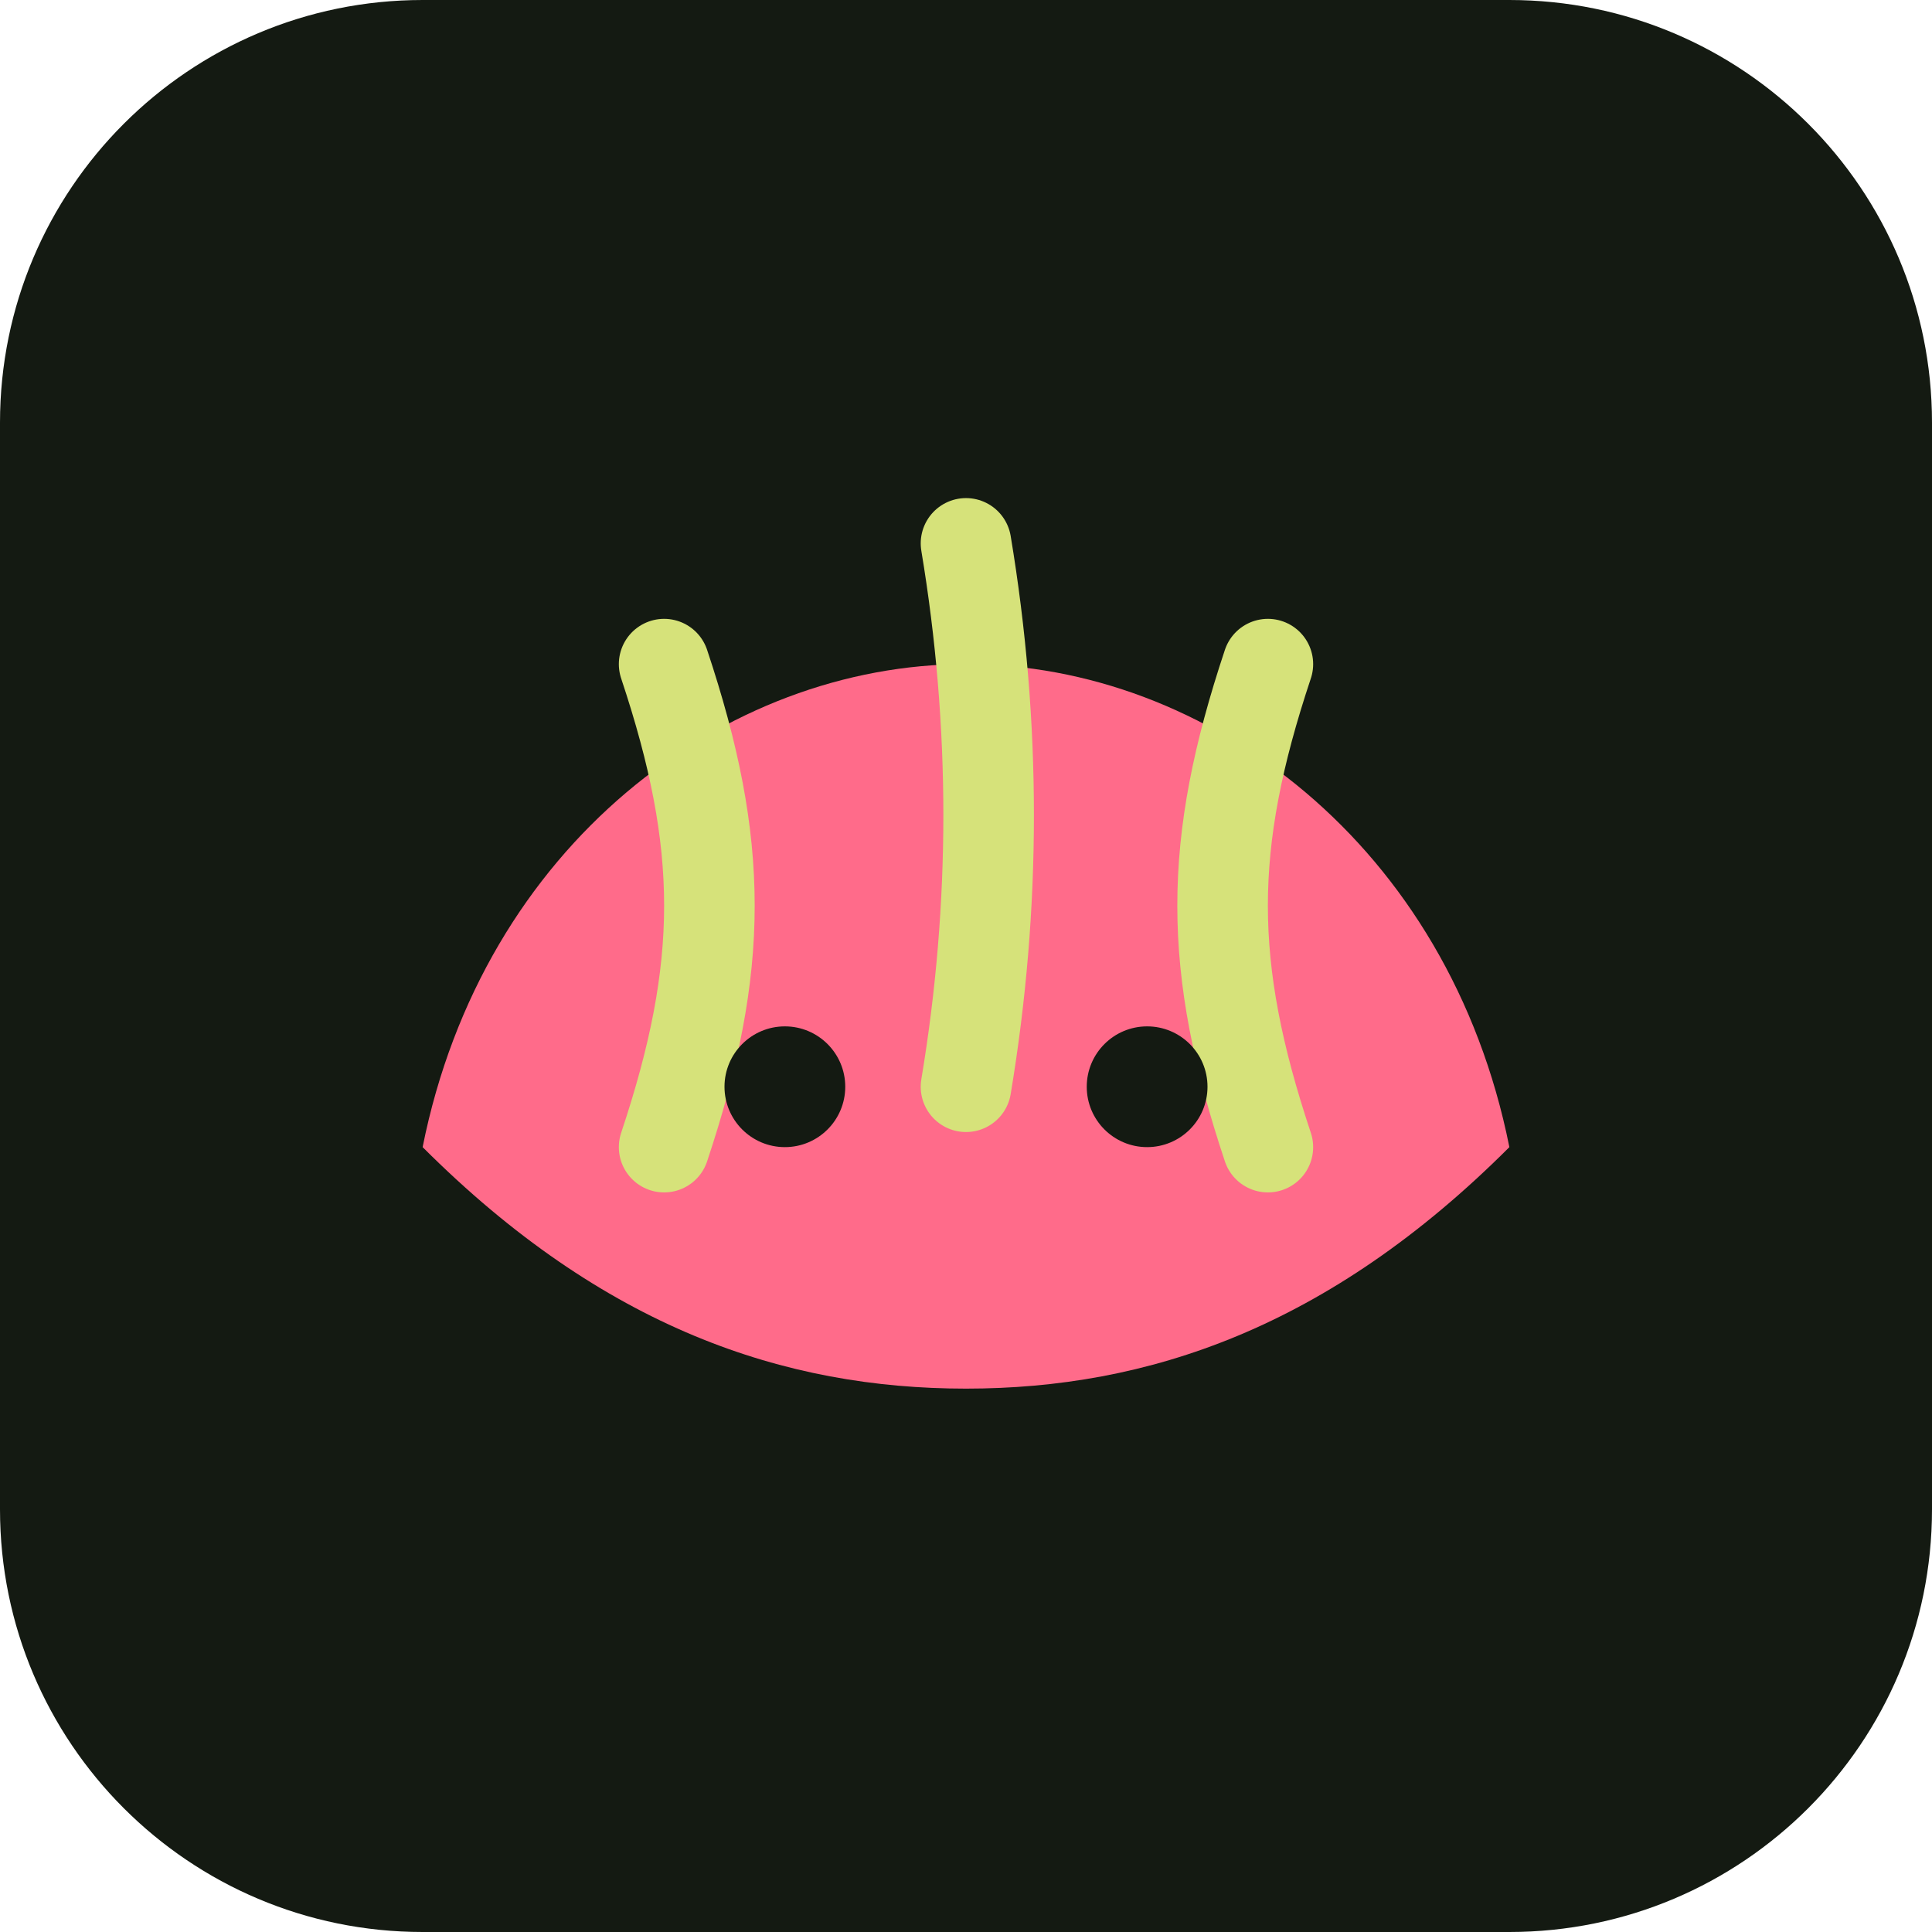
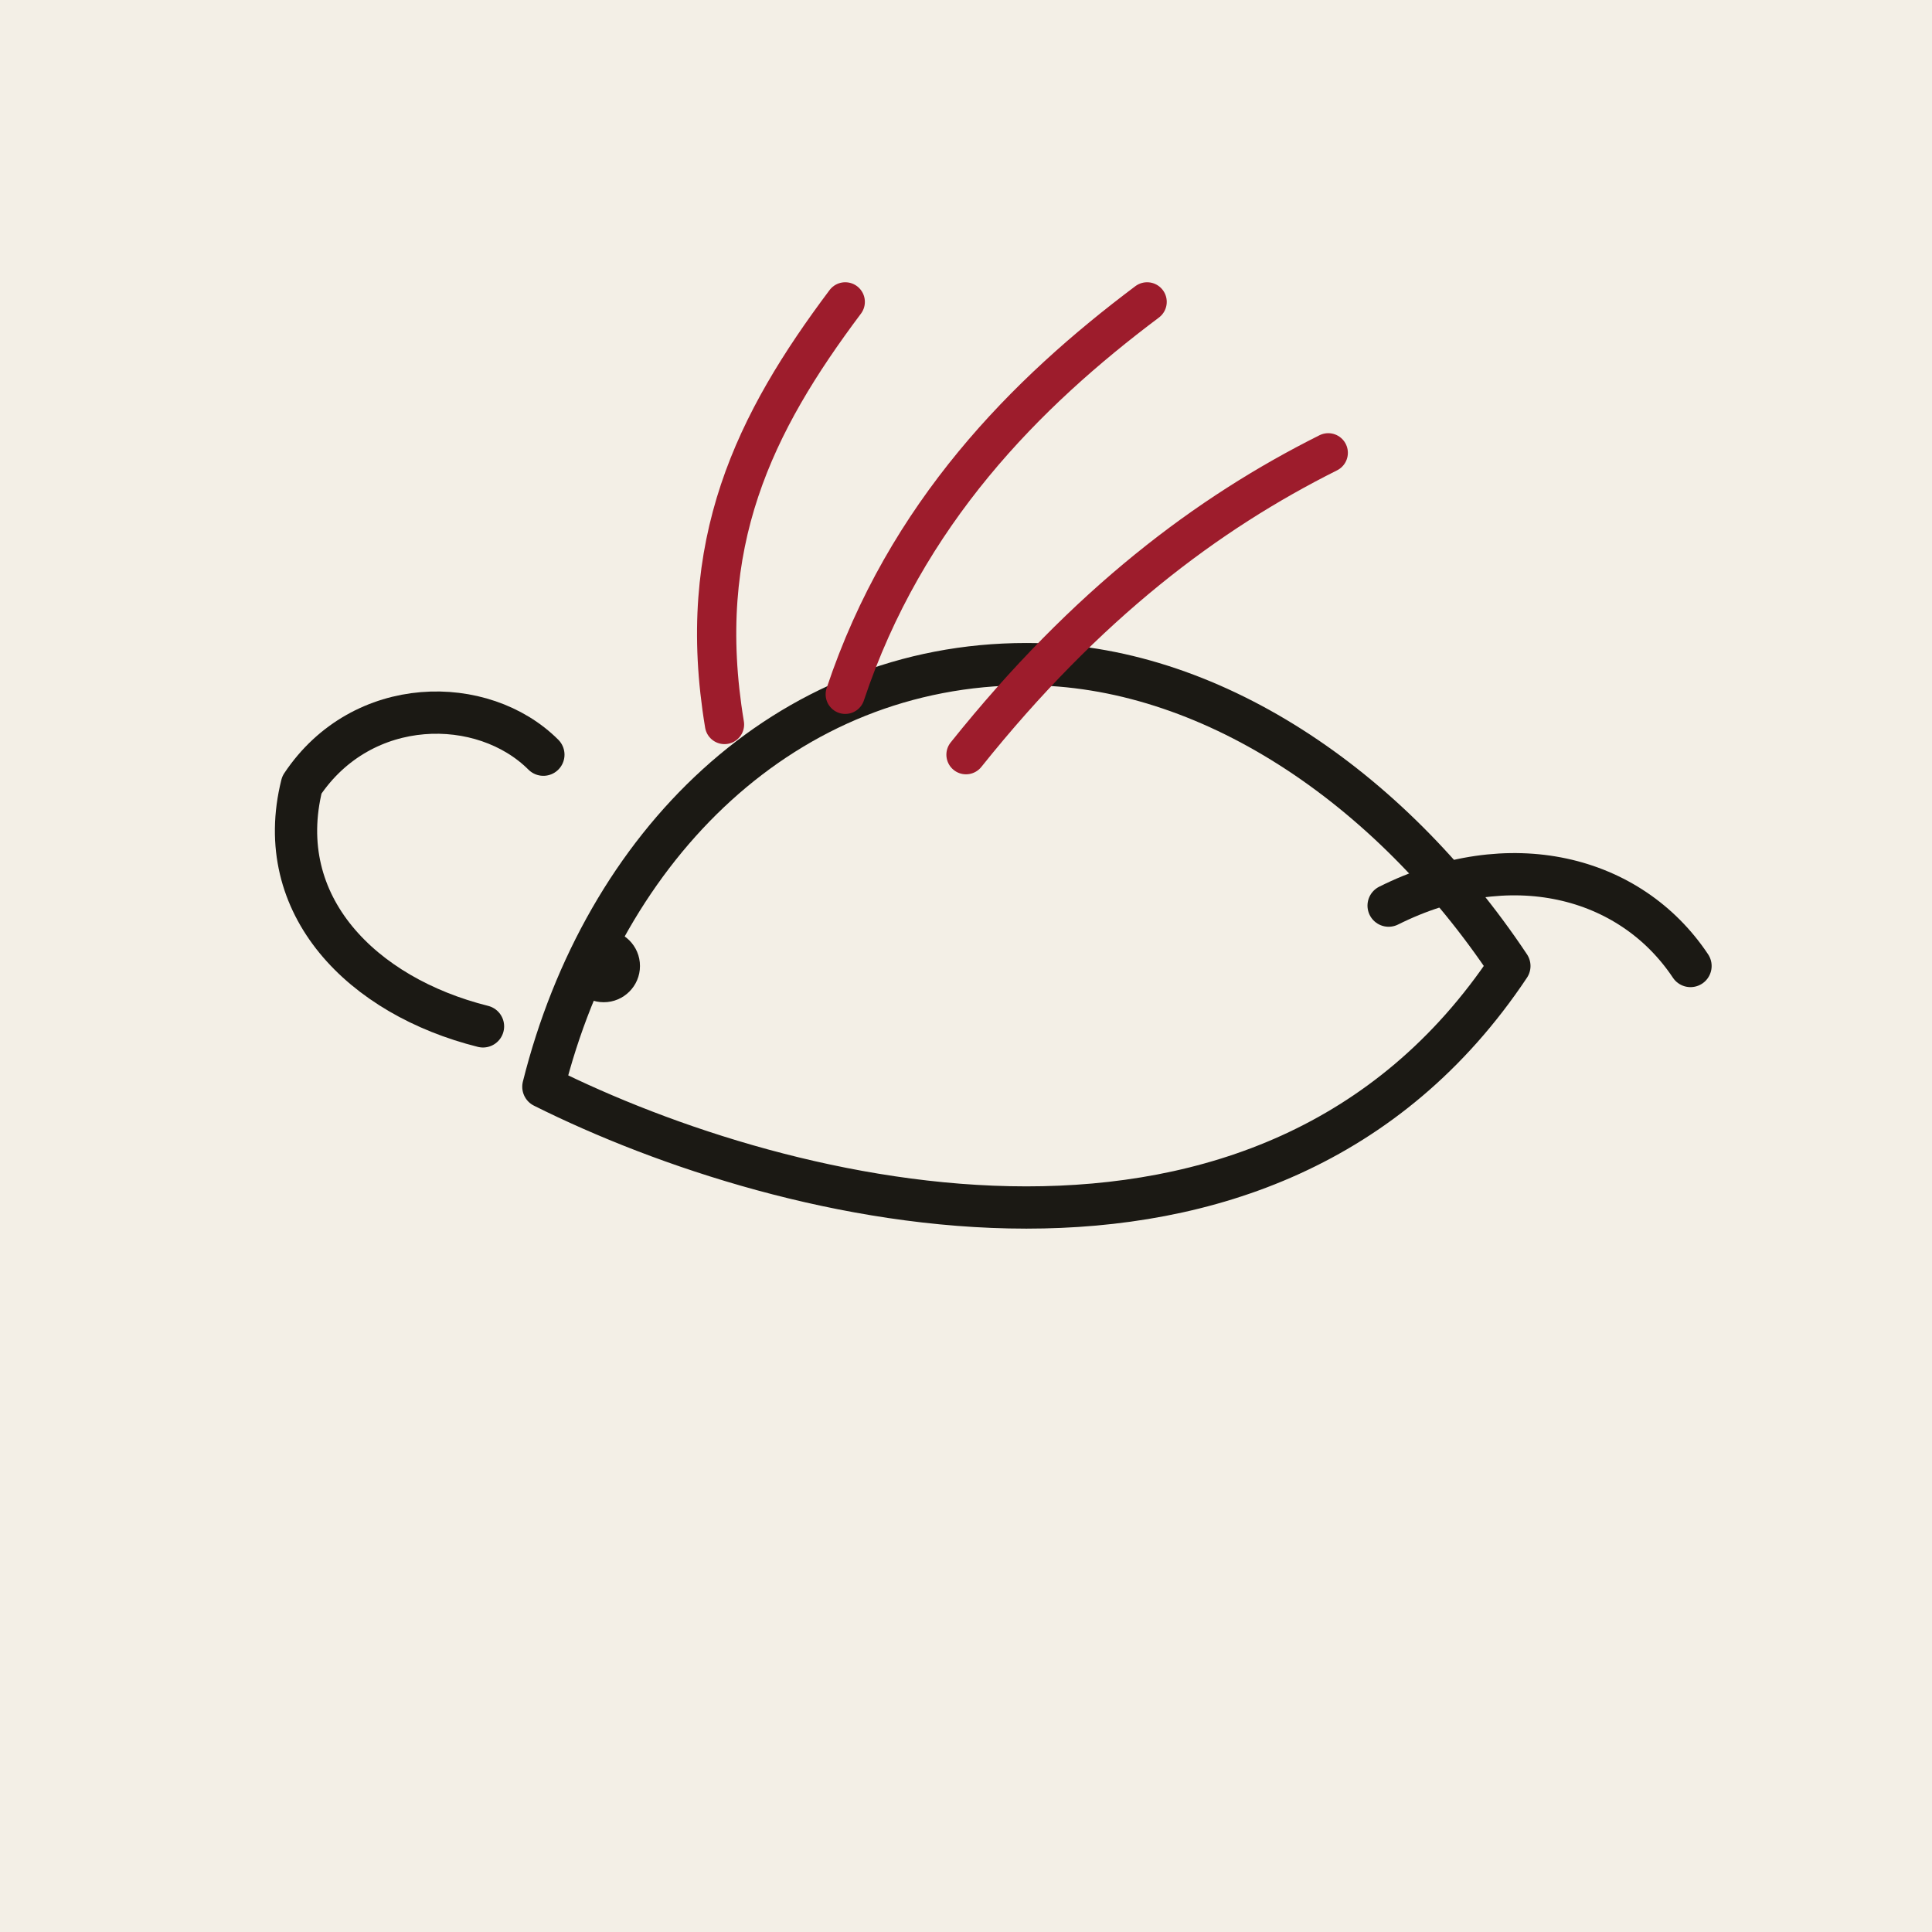
<svg xmlns="http://www.w3.org/2000/svg" viewBox="0 0 64 64">
-   <rect width="64" height="64" rx="14" fill="#141a12" />
-   <path d="M14 38c2-10 10-16 18-16 8 0 16 6 18 16-6 6-12 8-18 8s-12-2-18-8z" fill="#ff6b8a" />
-   <path d="M22 22c2 6 2 10 0 16M32 18c1 6 1 12 0 18M42 22c-2 6-2 10 0 16" stroke="#d6e27a" stroke-width="3" fill="none" stroke-linecap="round" />
-   <circle cx="26" cy="36" r="2" fill="#141a12" />
-   <circle cx="38" cy="36" r="2" fill="#141a12" />
+   <rect width="64" height="64" fill="#f3efe6" />
+   <g fill="none" stroke="#1b1914" stroke-width="1.4" stroke-linecap="round" stroke-linejoin="round">
+     <path d="M18 36c2-8 8-14 16-14 6 0 12 4 16 10-4 6-10 8-16 8s-12-2-16-4z" />
+     <path d="M16 34c-4-1-7-4-6-8 2-3 6-3 8-1" />
+     <circle cx="20" cy="32" r="1.2" fill="#1b1914" stroke="none" />
+     <path d="M46 30c4-2 8-1 10 2" />
+   </g>
+   <g fill="none" stroke="#9d1c2c" stroke-width="1.3" stroke-linecap="round">
+     <path d="M24 24c-1-6 1-10 4-14" />
+     <path d="M28 23c2-6 6-10 10-13" />
+     <path d="M32 25c4-5 8-8 12-10" />
+   </g>
</svg>
